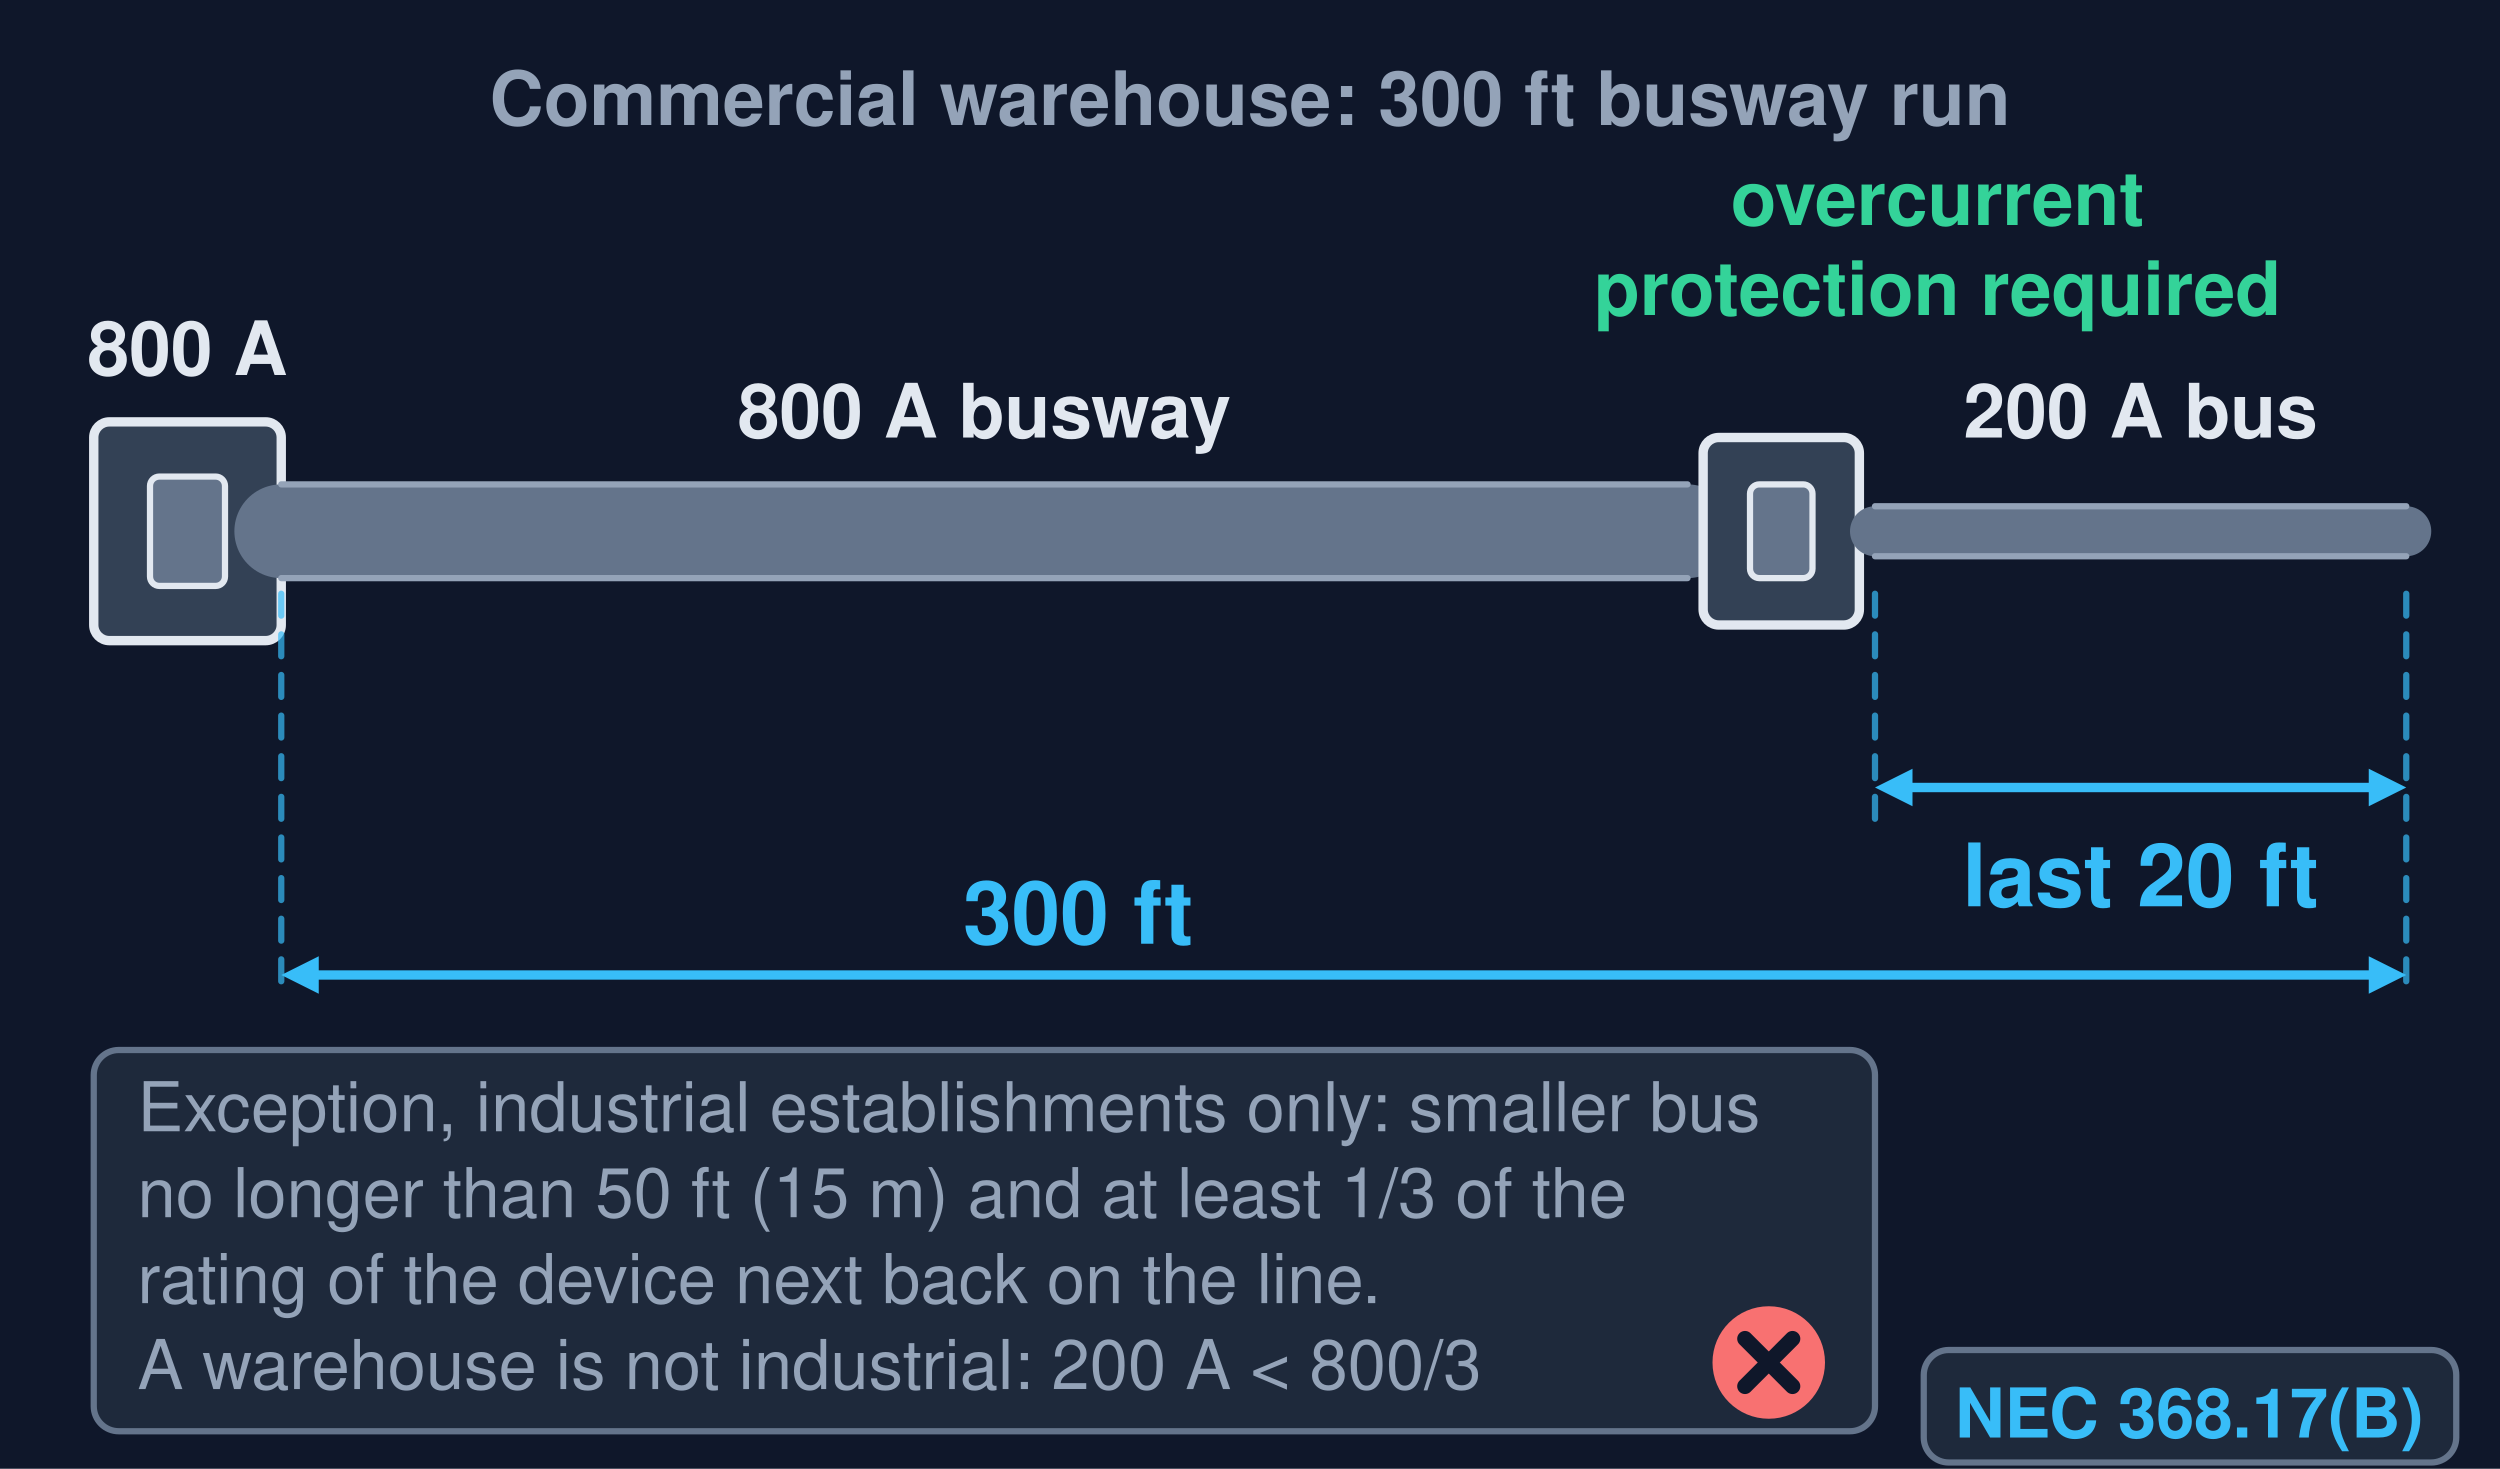
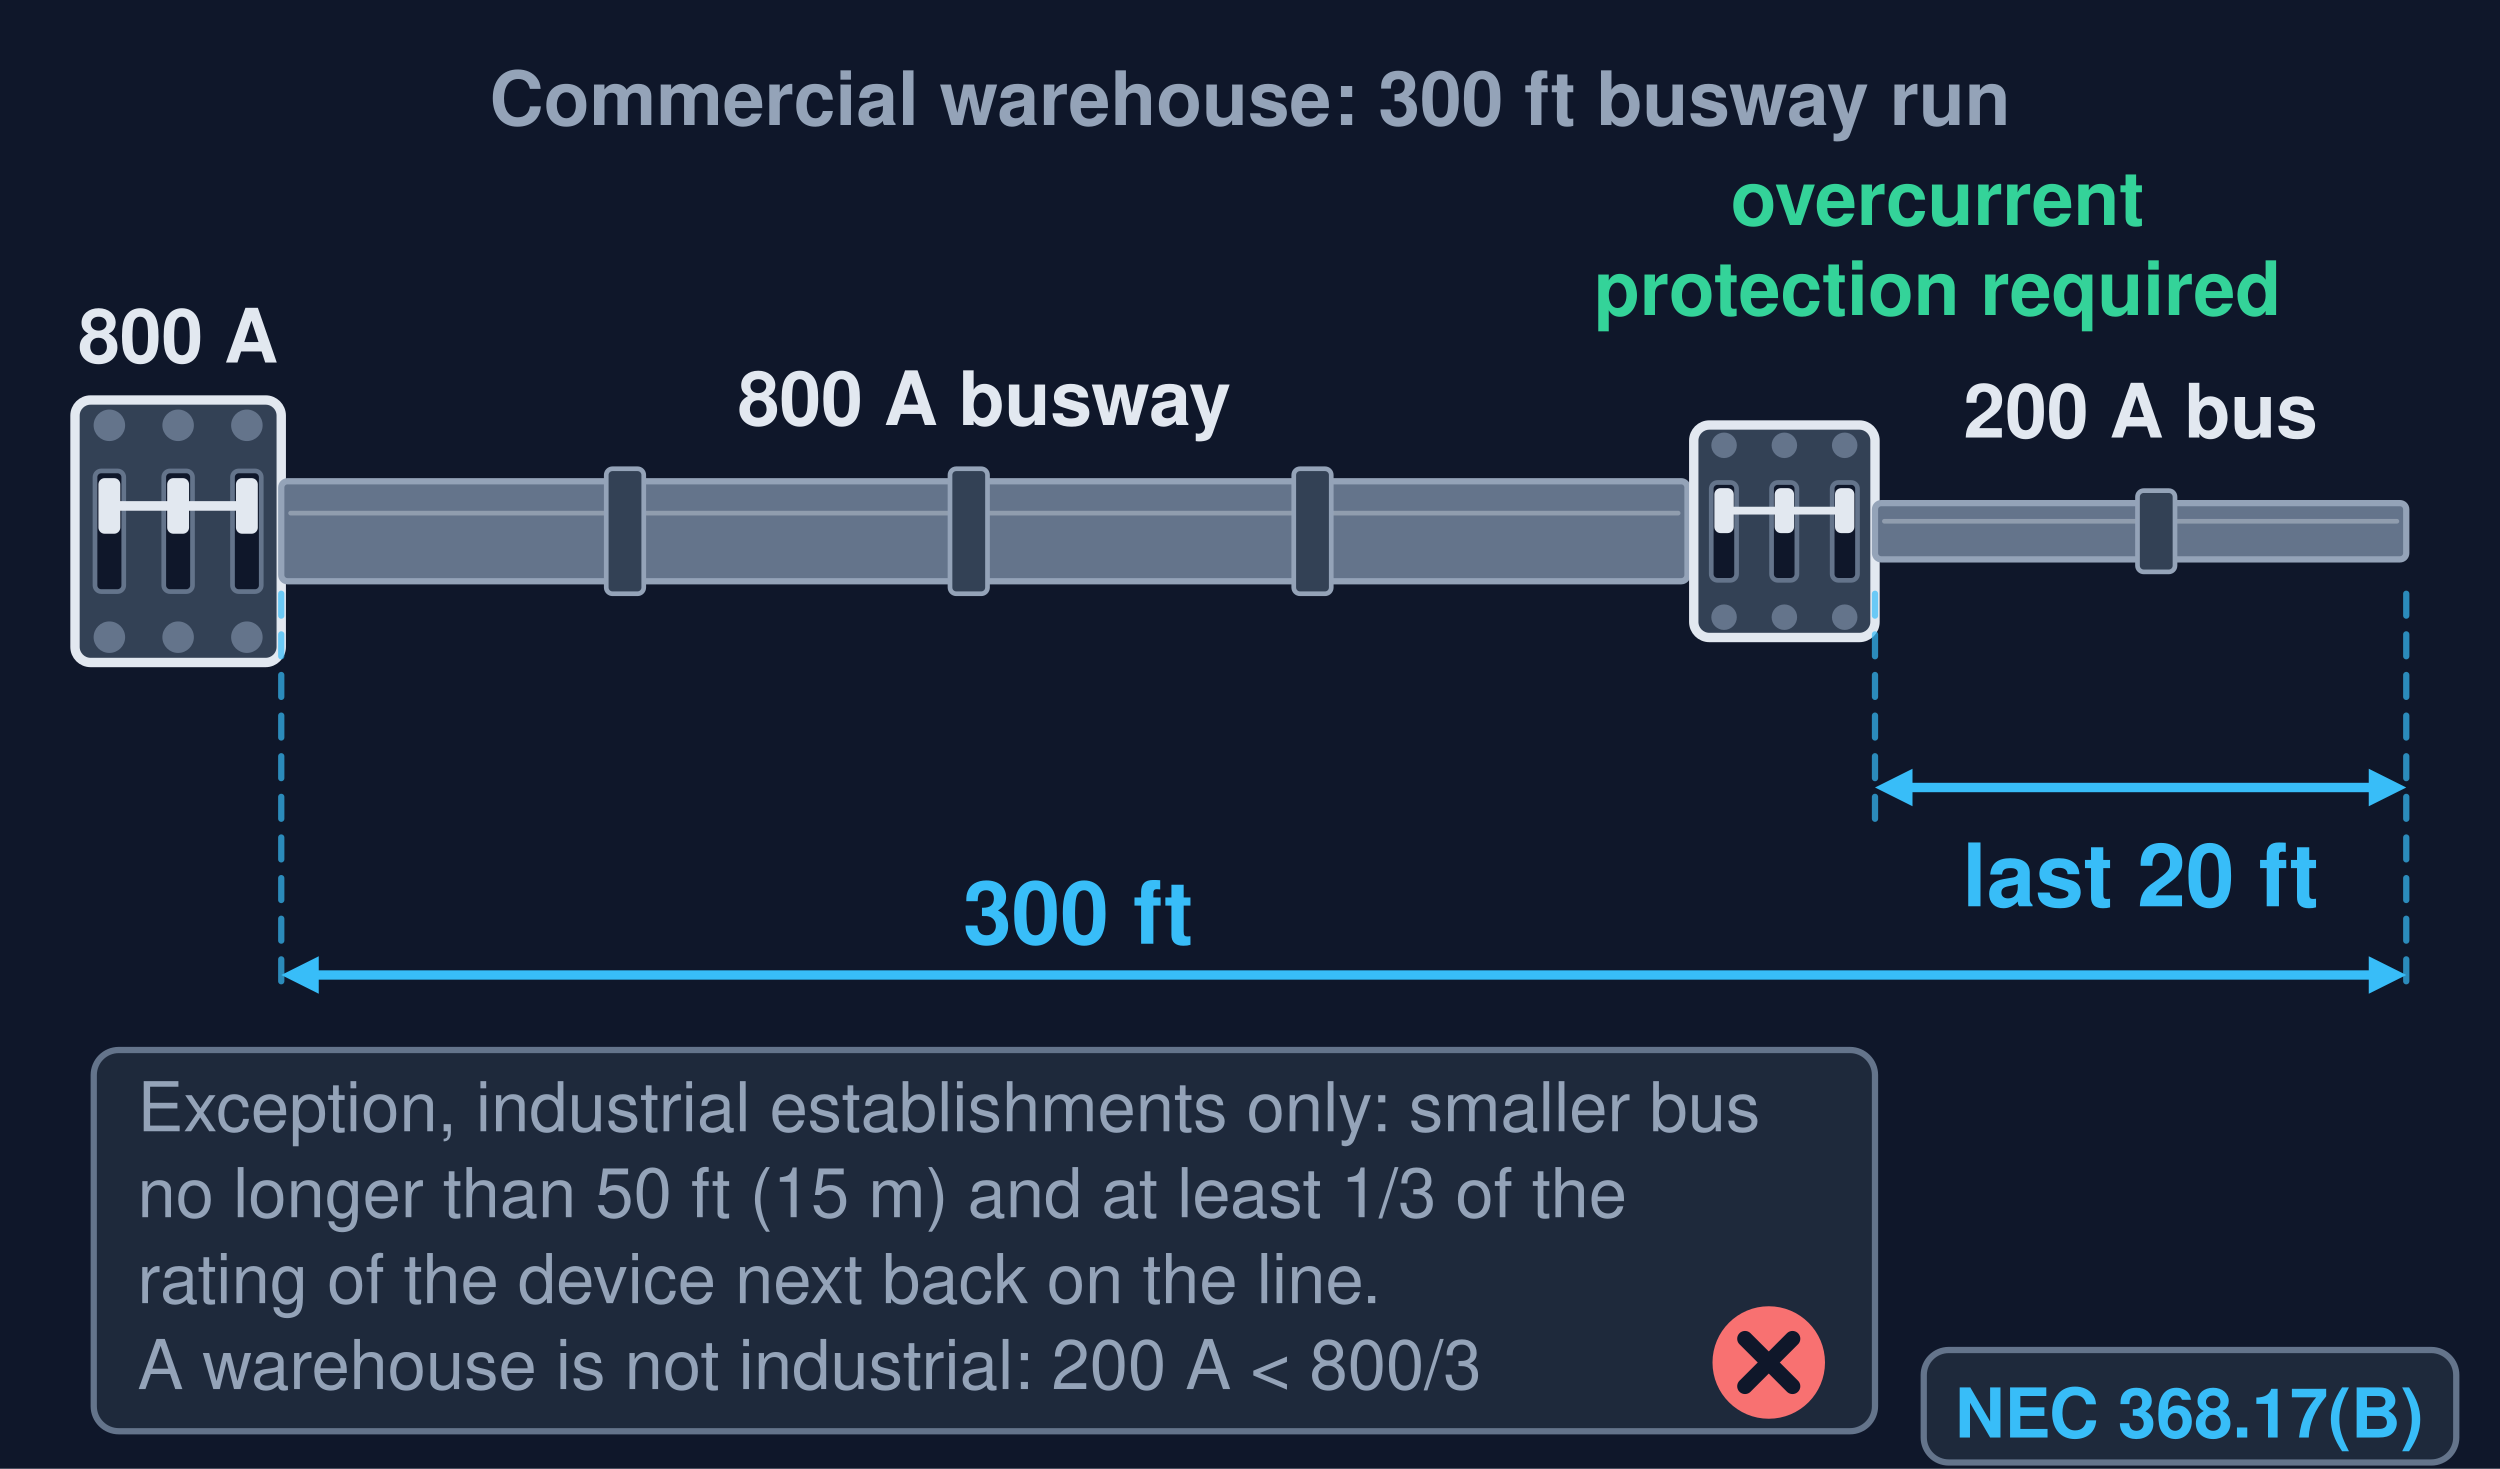
<svg xmlns="http://www.w3.org/2000/svg" width="800" height="470" viewBox="0 0 800 470">
  <rect x="0.0" y="0.0" width="800.0" height="470.0" rx="0" fill="#0f172a" fill-opacity="1.0" stroke="none" stroke-width="2" />
  <text x="400.0" y="40.0" font-family="Helvetica, Arial, sans-serif" font-size="24" font-weight="bold" fill="#94a3b8" text-anchor="middle">Commercial warehouse: 300 ft busway run</text>
-   <rect x="30.0" y="135.0" width="60.0" height="70.0" rx="5" fill="#334155" fill-opacity="1.0" stroke="#e2e8f0" stroke-width="3" />
-   <rect x="48.0" y="152.5" width="24.0" height="35.0" rx="3" fill="#64748b" fill-opacity="1.0" stroke="#e2e8f0" stroke-width="2" />
-   <text x="60.0" y="120.0" font-family="Helvetica, Arial, sans-serif" font-size="24" font-weight="bold" fill="#e2e8f0" text-anchor="middle">800 A</text>
-   <line x1="90.0" y1="170.0" x2="540.0" y2="170.0" stroke="#64748b" stroke-width="30" stroke-linecap="round" stroke-opacity="1.0" />
-   <line x1="90.0" y1="155.0" x2="540.0" y2="155.0" stroke="#94a3b8" stroke-width="2" stroke-linecap="round" stroke-opacity="1.0" />
-   <line x1="90.0" y1="185.0" x2="540.0" y2="185.0" stroke="#94a3b8" stroke-width="2" stroke-linecap="round" stroke-opacity="1.0" />
-   <text x="315.0" y="140.0" font-family="Helvetica, Arial, sans-serif" font-size="24" font-weight="bold" fill="#e2e8f0" text-anchor="middle">800 A busway</text>
-   <rect x="545.0" y="140.0" width="50.0" height="60.0" rx="5" fill="#334155" fill-opacity="1.0" stroke="#e2e8f0" stroke-width="3" />
-   <rect x="560.0" y="155.0" width="20.0" height="30.0" rx="3" fill="#64748b" fill-opacity="1.0" stroke="#e2e8f0" stroke-width="2" />
-   <line x1="600.0" y1="170.0" x2="770.0" y2="170.0" stroke="#64748b" stroke-width="16" stroke-linecap="round" stroke-opacity="1.0" />
-   <line x1="600.0" y1="162.0" x2="770.0" y2="162.0" stroke="#94a3b8" stroke-width="2" stroke-linecap="round" stroke-opacity="1.0" />
-   <line x1="600.0" y1="178.0" x2="770.0" y2="178.0" stroke="#94a3b8" stroke-width="2" stroke-linecap="round" stroke-opacity="1.0" />
+   <rect x="24.0" y="128.0" width="66.0" height="84.0" rx="5" fill="#334155" fill-opacity="1.0" stroke="#e2e8f0" stroke-width="3" />
+   <circle cx="35.0" cy="136.1" r="5.04" fill="#64748b" stroke="none" stroke-width="2" />
+   <circle cx="57.0" cy="136.1" r="5.04" fill="#64748b" stroke="none" stroke-width="2" />
+   <circle cx="79.0" cy="136.1" r="5.04" fill="#64748b" stroke="none" stroke-width="2" />
+   <circle cx="35.0" cy="203.9" r="5.04" fill="#64748b" stroke="none" stroke-width="2" />
+   <circle cx="57.0" cy="203.9" r="5.04" fill="#64748b" stroke="none" stroke-width="2" />
+   <circle cx="79.0" cy="203.9" r="5.04" fill="#64748b" stroke="none" stroke-width="2" />
+   <rect x="30.4" y="150.7" width="9.2" height="38.6" rx="2" fill="#0f172a" fill-opacity="1.0" stroke="#64748b" stroke-width="1.5" />
+   <rect x="31.5" y="153.0" width="7.0" height="17.8" rx="2" fill="#e2e8f0" fill-opacity="1.0" stroke="none" stroke-width="2" />
+   <rect x="52.4" y="150.7" width="9.2" height="38.6" rx="2" fill="#0f172a" fill-opacity="1.0" stroke="#64748b" stroke-width="1.5" />
+   <rect x="53.5" y="153.0" width="7.0" height="17.8" rx="2" fill="#e2e8f0" fill-opacity="1.0" stroke="none" stroke-width="2" />
+   <rect x="74.4" y="150.7" width="9.2" height="38.6" rx="2" fill="#0f172a" fill-opacity="1.0" stroke="#64748b" stroke-width="1.5" />
+   <rect x="75.5" y="153.0" width="7.0" height="17.8" rx="2" fill="#e2e8f0" fill-opacity="1.0" stroke="none" stroke-width="2" />
+   <line x1="35.0" y1="161.9" x2="79.0" y2="161.9" stroke="#e2e8f0" stroke-width="3.091" stroke-linecap="round" stroke-opacity="1.0" />
+   <text x="57.0" y="116.0" font-family="Helvetica, Arial, sans-serif" font-size="24" font-weight="bold" fill="#e2e8f0" text-anchor="middle">800 A</text>
+   <rect x="90.0" y="154.0" width="450.0" height="32.0" rx="2" fill="#64748b" fill-opacity="1.0" stroke="#94a3b8" stroke-width="2" />
+   <line x1="93.0" y1="164.2" x2="537.0" y2="164.2" stroke="#e2e8f0" stroke-width="1.5" stroke-linecap="round" stroke-opacity="0.35" />
+   <rect x="194.0" y="150.0" width="12.0" height="40.0" rx="2" fill="#334155" fill-opacity="1.0" stroke="#94a3b8" stroke-width="1.5" />
+   <rect x="304.0" y="150.0" width="12.0" height="40.0" rx="2" fill="#334155" fill-opacity="1.0" stroke="#94a3b8" stroke-width="1.5" />
+   <rect x="414.0" y="150.0" width="12.0" height="40.0" rx="2" fill="#334155" fill-opacity="1.0" stroke="#94a3b8" stroke-width="1.5" />
+   <text x="315.0" y="136.0" font-family="Helvetica, Arial, sans-serif" font-size="24" font-weight="bold" fill="#e2e8f0" text-anchor="middle">800 A busway</text>
+   <rect x="542.0" y="136.0" width="58.0" height="68.0" rx="5" fill="#334155" fill-opacity="1.0" stroke="#e2e8f0" stroke-width="3" />
+   <circle cx="551.7" cy="142.5" r="4.08" fill="#64748b" stroke="none" stroke-width="2" />
+   <circle cx="571.0" cy="142.5" r="4.08" fill="#64748b" stroke="none" stroke-width="2" />
+   <circle cx="590.3" cy="142.5" r="4.08" fill="#64748b" stroke="none" stroke-width="2" />
+   <circle cx="551.7" cy="197.5" r="4.08" fill="#64748b" stroke="none" stroke-width="2" />
+   <circle cx="571.0" cy="197.5" r="4.08" fill="#64748b" stroke="none" stroke-width="2" />
+   <circle cx="590.3" cy="197.5" r="4.08" fill="#64748b" stroke="none" stroke-width="2" />
+   <rect x="547.6" y="154.4" width="8.1" height="31.3" rx="2" fill="#0f172a" fill-opacity="1.0" stroke="#64748b" stroke-width="1.5" />
+   <rect x="548.6" y="156.2" width="6.2" height="14.4" rx="2" fill="#e2e8f0" fill-opacity="1.0" stroke="none" stroke-width="2" />
+   <rect x="566.9" y="154.4" width="8.1" height="31.3" rx="2" fill="#0f172a" fill-opacity="1.0" stroke="#64748b" stroke-width="1.5" />
+   <rect x="567.9" y="156.2" width="6.2" height="14.4" rx="2" fill="#e2e8f0" fill-opacity="1.0" stroke="none" stroke-width="2" />
+   <rect x="586.3" y="154.4" width="8.1" height="31.3" rx="2" fill="#0f172a" fill-opacity="1.0" stroke="#64748b" stroke-width="1.5" />
+   <rect x="587.2" y="156.2" width="6.2" height="14.4" rx="2" fill="#e2e8f0" fill-opacity="1.0" stroke="none" stroke-width="2" />
+   <line x1="551.7" y1="163.4" x2="590.3" y2="163.4" stroke="#e2e8f0" stroke-width="2.502" stroke-linecap="round" stroke-opacity="1.0" />
+   <rect x="600.0" y="161.0" width="170.0" height="18.0" rx="2" fill="#64748b" fill-opacity="1.0" stroke="#94a3b8" stroke-width="2" />
+   <line x1="603.0" y1="166.8" x2="767.0" y2="166.8" stroke="#e2e8f0" stroke-width="1.5" stroke-linecap="round" stroke-opacity="0.35" />
+   <rect x="684.0" y="157.0" width="12.0" height="26.0" rx="2" fill="#334155" fill-opacity="1.0" stroke="#94a3b8" stroke-width="1.5" />
  <text x="685.0" y="140.0" font-family="Helvetica, Arial, sans-serif" font-size="24" font-weight="bold" fill="#e2e8f0" text-anchor="middle">200 A bus</text>
  <text x="620.0" y="72.0" font-family="Helvetica, Arial, sans-serif" font-size="24" font-weight="bold" fill="#34d399" text-anchor="middle">overcurrent</text>
  <text x="620.0" y="100.8" font-family="Helvetica, Arial, sans-serif" font-size="24" font-weight="bold" fill="#34d399" text-anchor="middle">protection required</text>
  <line x1="90.0" y1="190.0" x2="90.0" y2="197.0" stroke="#38bdf8" stroke-width="2" stroke-linecap="round" stroke-opacity="0.7" />
  <line x1="90.0" y1="203.0" x2="90.0" y2="210.0" stroke="#38bdf8" stroke-width="2" stroke-linecap="round" stroke-opacity="0.7" />
  <line x1="90.0" y1="216.0" x2="90.0" y2="223.0" stroke="#38bdf8" stroke-width="2" stroke-linecap="round" stroke-opacity="0.7" />
  <line x1="90.0" y1="229.0" x2="90.0" y2="236.0" stroke="#38bdf8" stroke-width="2" stroke-linecap="round" stroke-opacity="0.7" />
  <line x1="90.0" y1="242.0" x2="90.0" y2="249.0" stroke="#38bdf8" stroke-width="2" stroke-linecap="round" stroke-opacity="0.7" />
  <line x1="90.0" y1="255.0" x2="90.0" y2="262.0" stroke="#38bdf8" stroke-width="2" stroke-linecap="round" stroke-opacity="0.7" />
  <line x1="90.0" y1="268.0" x2="90.0" y2="275.0" stroke="#38bdf8" stroke-width="2" stroke-linecap="round" stroke-opacity="0.7" />
  <line x1="90.0" y1="281.0" x2="90.0" y2="288.0" stroke="#38bdf8" stroke-width="2" stroke-linecap="round" stroke-opacity="0.7" />
  <line x1="90.0" y1="294.0" x2="90.0" y2="301.0" stroke="#38bdf8" stroke-width="2" stroke-linecap="round" stroke-opacity="0.7" />
  <line x1="90.0" y1="307.0" x2="90.0" y2="314.0" stroke="#38bdf8" stroke-width="2" stroke-linecap="round" stroke-opacity="0.7" />
  <line x1="770.0" y1="190.0" x2="770.0" y2="197.0" stroke="#38bdf8" stroke-width="2" stroke-linecap="round" stroke-opacity="0.7" />
  <line x1="770.0" y1="203.0" x2="770.0" y2="210.0" stroke="#38bdf8" stroke-width="2" stroke-linecap="round" stroke-opacity="0.7" />
  <line x1="770.0" y1="216.0" x2="770.0" y2="223.0" stroke="#38bdf8" stroke-width="2" stroke-linecap="round" stroke-opacity="0.7" />
  <line x1="770.0" y1="229.0" x2="770.0" y2="236.0" stroke="#38bdf8" stroke-width="2" stroke-linecap="round" stroke-opacity="0.7" />
  <line x1="770.0" y1="242.0" x2="770.0" y2="249.0" stroke="#38bdf8" stroke-width="2" stroke-linecap="round" stroke-opacity="0.7" />
  <line x1="770.0" y1="255.0" x2="770.0" y2="262.0" stroke="#38bdf8" stroke-width="2" stroke-linecap="round" stroke-opacity="0.7" />
  <line x1="770.0" y1="268.0" x2="770.0" y2="275.0" stroke="#38bdf8" stroke-width="2" stroke-linecap="round" stroke-opacity="0.7" />
  <line x1="770.0" y1="281.0" x2="770.0" y2="288.0" stroke="#38bdf8" stroke-width="2" stroke-linecap="round" stroke-opacity="0.7" />
  <line x1="770.0" y1="294.0" x2="770.0" y2="301.0" stroke="#38bdf8" stroke-width="2" stroke-linecap="round" stroke-opacity="0.7" />
  <line x1="770.0" y1="307.0" x2="770.0" y2="314.0" stroke="#38bdf8" stroke-width="2" stroke-linecap="round" stroke-opacity="0.7" />
  <line x1="600.0" y1="190.0" x2="600.0" y2="197.0" stroke="#38bdf8" stroke-width="2" stroke-linecap="round" stroke-opacity="0.7" />
  <line x1="600.0" y1="203.0" x2="600.0" y2="210.0" stroke="#38bdf8" stroke-width="2" stroke-linecap="round" stroke-opacity="0.7" />
  <line x1="600.0" y1="216.0" x2="600.0" y2="223.0" stroke="#38bdf8" stroke-width="2" stroke-linecap="round" stroke-opacity="0.7" />
  <line x1="600.0" y1="229.0" x2="600.0" y2="236.0" stroke="#38bdf8" stroke-width="2" stroke-linecap="round" stroke-opacity="0.7" />
  <line x1="600.0" y1="242.0" x2="600.0" y2="249.0" stroke="#38bdf8" stroke-width="2" stroke-linecap="round" stroke-opacity="0.7" />
  <line x1="600.0" y1="255.0" x2="600.0" y2="262.0" stroke="#38bdf8" stroke-width="2" stroke-linecap="round" stroke-opacity="0.7" />
  <line x1="606.0" y1="252.0" x2="764.0" y2="252.0" stroke="#38bdf8" stroke-width="3" stroke-linecap="round" stroke-opacity="1.0" />
  <polygon points="600.0,252.0 612.0,246.0 612.0,258.0" fill="#38bdf8" fill-opacity="1.0" stroke="none" stroke-width="2" />
  <polygon points="770.0,252.0 758.0,258.0 758.0,246.0" fill="#38bdf8" fill-opacity="1.0" stroke="none" stroke-width="2" />
  <text x="685.0" y="290.0" font-family="Helvetica, Arial, sans-serif" font-size="28" font-weight="bold" fill="#38bdf8" text-anchor="middle">last 20 ft</text>
  <line x1="96.0" y1="312.0" x2="764.0" y2="312.0" stroke="#38bdf8" stroke-width="3" stroke-linecap="round" stroke-opacity="1.0" />
  <polygon points="90.0,312.0 102.0,306.0 102.0,318.0" fill="#38bdf8" fill-opacity="1.0" stroke="none" stroke-width="2" />
  <polygon points="770.0,312.0 758.0,318.0 758.0,306.0" fill="#38bdf8" fill-opacity="1.0" stroke="none" stroke-width="2" />
  <text x="345.0" y="302.0" font-family="Helvetica, Arial, sans-serif" font-size="28" font-weight="bold" fill="#38bdf8" text-anchor="middle">300 ft</text>
  <rect x="30.0" y="336.0" width="570.0" height="122.0" rx="8" fill="#1e293b" fill-opacity="1.0" stroke="#64748b" stroke-width="2" />
  <text x="44.0" y="362.0" font-family="Helvetica, Arial, sans-serif" font-size="22" fill="#94a3b8" text-anchor="start">Exception, industrial establishments only: smaller bus</text>
  <text x="44.0" y="389.5" font-family="Helvetica, Arial, sans-serif" font-size="22" fill="#94a3b8" text-anchor="start">no longer than 50 ft (15 m) and at least 1/3 of the</text>
  <text x="44.0" y="417.0" font-family="Helvetica, Arial, sans-serif" font-size="22" fill="#94a3b8" text-anchor="start">rating of the device next back on the line.</text>
  <text x="44.0" y="444.5" font-family="Helvetica, Arial, sans-serif" font-size="22" fill="#94a3b8" text-anchor="start">A warehouse is not industrial: 200 A &lt; 800/3</text>
  <circle cx="566.0" cy="436.0" r="18" fill="#f87171" stroke="none" stroke-width="2" />
  <line x1="558.4" y1="428.4" x2="573.6" y2="443.6" stroke="#0f172a" stroke-width="5" stroke-linecap="round" stroke-opacity="1.0" />
  <line x1="558.4" y1="443.6" x2="573.6" y2="428.4" stroke="#0f172a" stroke-width="5" stroke-linecap="round" stroke-opacity="1.0" />
  <rect x="615.6" y="432.0" width="170.4" height="36.0" rx="8" fill="#1e293b" fill-opacity="1.0" stroke="#64748b" stroke-width="2" />
  <text x="625.6" y="460.0" font-family="Helvetica, Arial, sans-serif" font-size="22" font-weight="bold" fill="#38bdf8" text-anchor="start">NEC 368.17(B)</text>
</svg>
